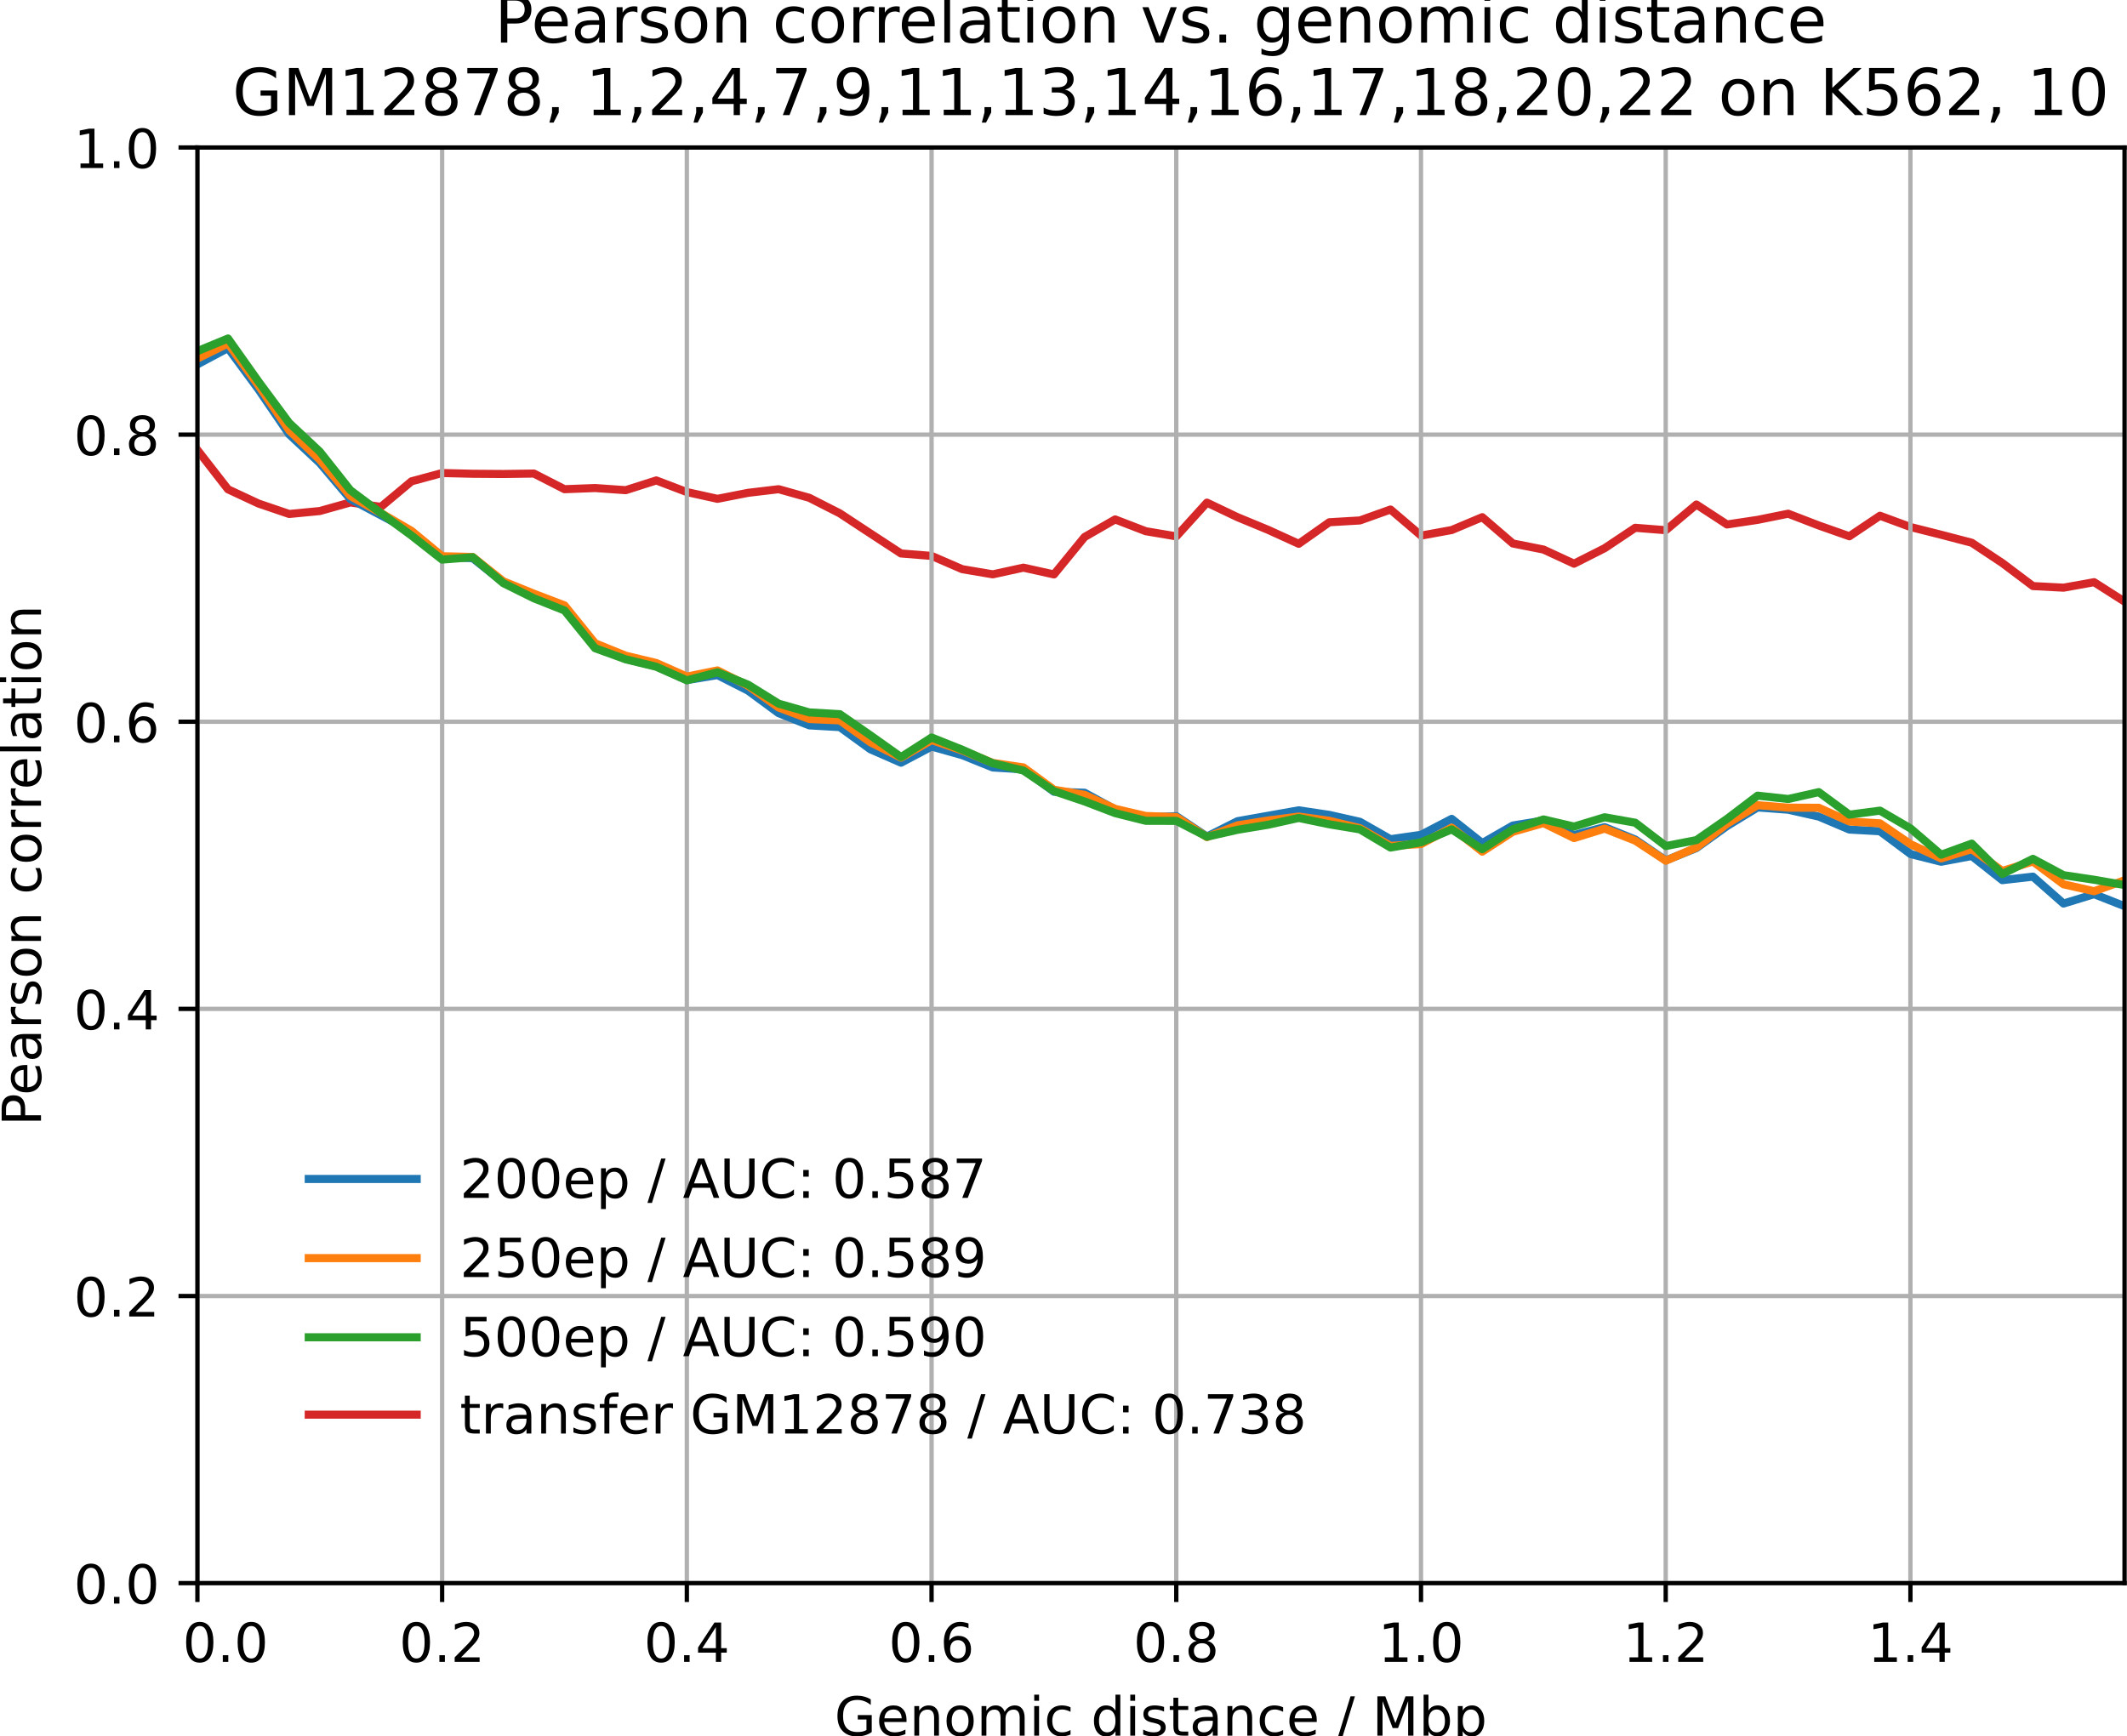
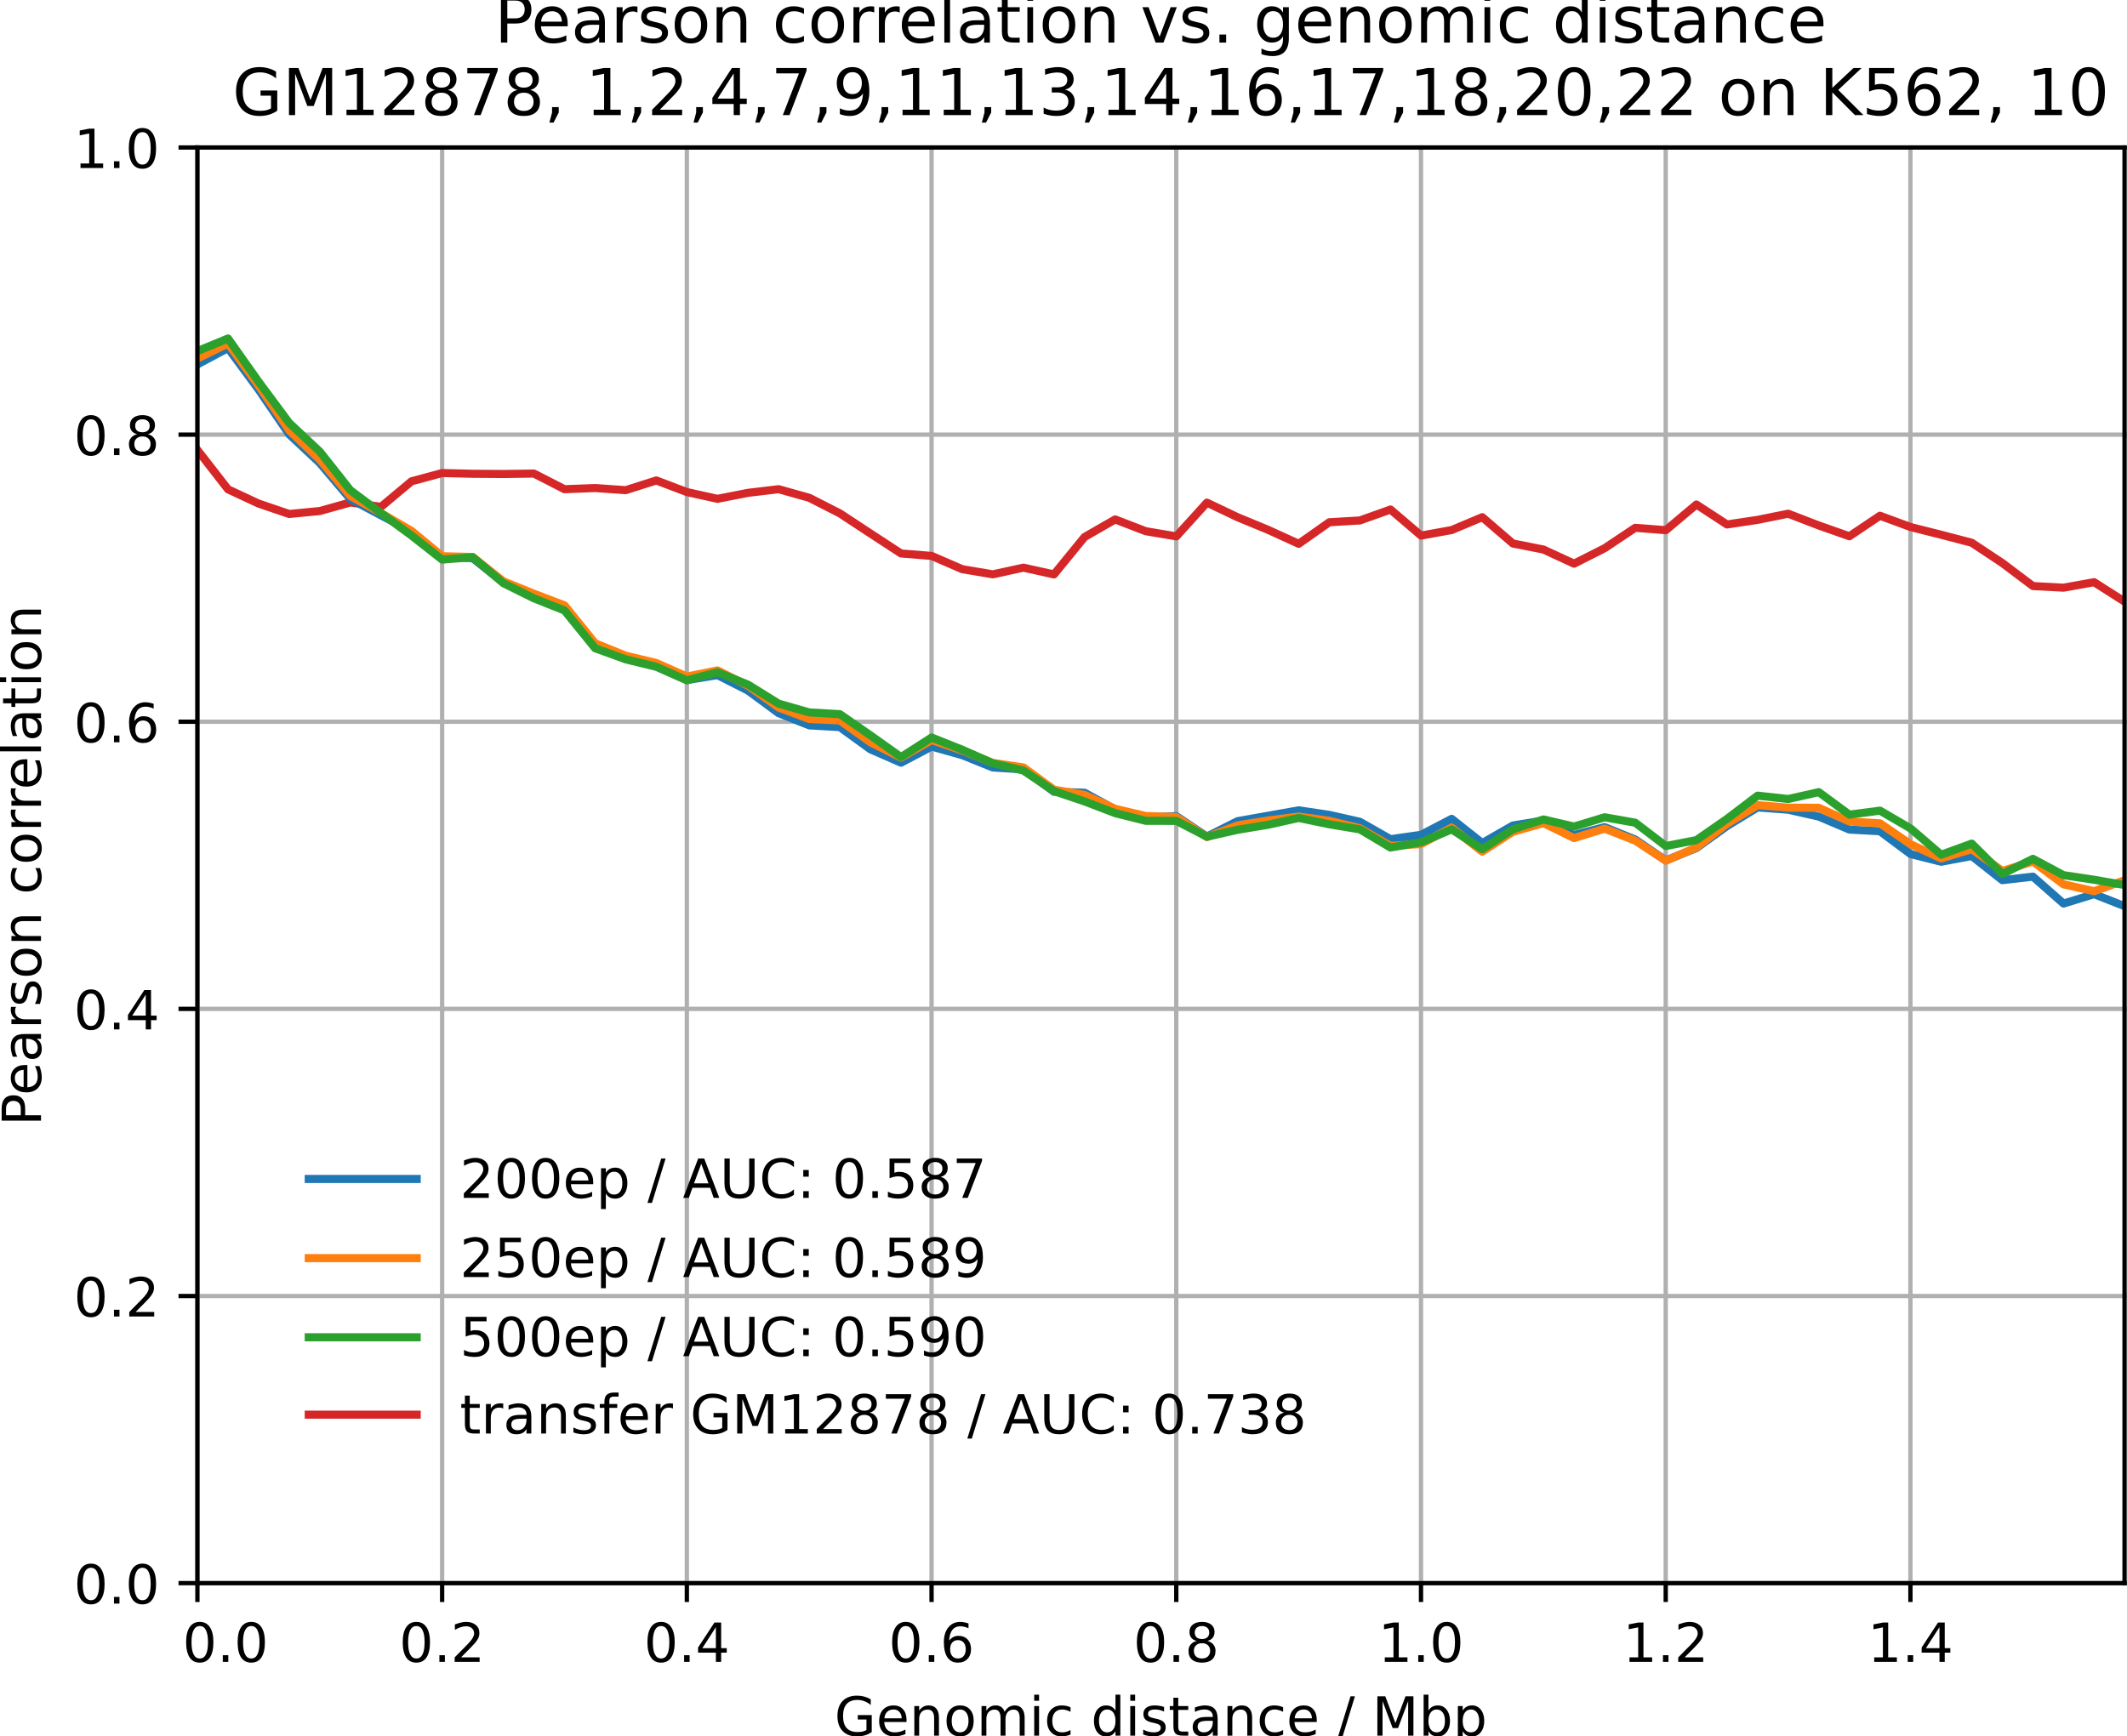
<svg xmlns="http://www.w3.org/2000/svg" version="1.1" id="svg2" xml:space="preserve" width="80mm" height="65.3mm" viewBox="0 0 302.362 246.803">
  <defs id="defs6">
    <clipPath clipPathUnits="userSpaceOnUse" id="clipPath22">
      <path d="M 57.6,38.016 H 414.72 V 304.128 H 57.6 Z" id="path20" />
    </clipPath>
    <clipPath clipPathUnits="userSpaceOnUse" id="clipPath40">
      <path d="M 57.6,38.016 H 414.72 V 304.128 H 57.6 Z" id="path38" />
    </clipPath>
    <clipPath clipPathUnits="userSpaceOnUse" id="clipPath58">
      <path d="M 57.6,38.016 H 414.72 V 304.128 H 57.6 Z" id="path56" />
    </clipPath>
    <clipPath clipPathUnits="userSpaceOnUse" id="clipPath76">
      <path d="M 57.6,38.016 H 414.72 V 304.128 H 57.6 Z" id="path74" />
    </clipPath>
    <clipPath clipPathUnits="userSpaceOnUse" id="clipPath94">
      <path d="M 57.6,38.016 H 414.72 V 304.128 H 57.6 Z" id="path92" />
    </clipPath>
    <clipPath clipPathUnits="userSpaceOnUse" id="clipPath112">
      <path d="M 57.6,38.016 H 414.72 V 304.128 H 57.6 Z" id="path110" />
    </clipPath>
    <clipPath clipPathUnits="userSpaceOnUse" id="clipPath130">
      <path d="M 57.6,38.016 H 414.72 V 304.128 H 57.6 Z" id="path128" />
    </clipPath>
    <clipPath clipPathUnits="userSpaceOnUse" id="clipPath148">
      <path d="M 57.6,38.016 H 414.72 V 304.128 H 57.6 Z" id="path146" />
    </clipPath>
    <clipPath clipPathUnits="userSpaceOnUse" id="clipPath170">
      <path d="M 57.6,38.016 H 414.72 V 304.128 H 57.6 Z" id="path168" />
    </clipPath>
    <clipPath clipPathUnits="userSpaceOnUse" id="clipPath188">
      <path d="M 57.6,38.016 H 414.72 V 304.128 H 57.6 Z" id="path186" />
    </clipPath>
    <clipPath clipPathUnits="userSpaceOnUse" id="clipPath206">
      <path d="M 57.6,38.016 H 414.72 V 304.128 H 57.6 Z" id="path204" />
    </clipPath>
    <clipPath clipPathUnits="userSpaceOnUse" id="clipPath224">
      <path d="M 57.6,38.016 H 414.72 V 304.128 H 57.6 Z" id="path222" />
    </clipPath>
    <clipPath clipPathUnits="userSpaceOnUse" id="clipPath242">
      <path d="M 57.6,38.016 H 414.72 V 304.128 H 57.6 Z" id="path240" />
    </clipPath>
    <clipPath clipPathUnits="userSpaceOnUse" id="clipPath260">
      <path d="M 57.6,38.016 H 414.72 V 304.128 H 57.6 Z" id="path258" />
    </clipPath>
    <clipPath clipPathUnits="userSpaceOnUse" id="clipPath282">
      <path d="M 57.6,38.016 H 414.72 V 304.128 H 57.6 Z" id="path280" />
    </clipPath>
    <clipPath clipPathUnits="userSpaceOnUse" id="clipPath292">
      <path d="M 57.6,38.016 H 414.72 V 304.128 H 57.6 Z" id="path290" />
    </clipPath>
    <clipPath clipPathUnits="userSpaceOnUse" id="clipPath302">
      <path d="M 57.6,38.016 H 414.72 V 304.128 H 57.6 Z" id="path300" />
    </clipPath>
    <clipPath clipPathUnits="userSpaceOnUse" id="clipPath312">
      <path d="M 57.6,38.016 H 414.72 V 304.128 H 57.6 Z" id="path310" />
    </clipPath>
    <clipPath clipPathUnits="userSpaceOnUse" id="clipPath322">
      <path d="M 57.6,38.016 H 414.72 V 304.128 H 57.6 Z" id="path320" />
    </clipPath>
  </defs>
  <g id="g10" transform="matrix(1.333333,0,0,-1.333333,-28.02396,443.5936)">
+     <path d="M 57.6,38.016 V 304.128" style="fill:none;stroke:#b0b0b0;stroke-width:0.8;stroke-linecap:square;stroke-linejoin:round;stroke-miterlimit:10;stroke-dasharray:none;stroke-opacity:1" id="path24" transform="matrix(0.575337,0,0,0.575337,8.925555,141.9891)" />
+     <path d="M 102.949,38.016 V 304.128" style="fill:none;stroke:#b0b0b0;stroke-width:0.8;stroke-linecap:square;stroke-linejoin:round;stroke-miterlimit:10;stroke-dasharray:none;stroke-opacity:1" id="path42" transform="matrix(0.575337,0,0,0.575337,8.925555,141.9891)" />
+     <path d="M 148.297,38.016 V 304.128" style="fill:none;stroke:#b0b0b0;stroke-width:0.8;stroke-linecap:square;stroke-linejoin:round;stroke-miterlimit:10;stroke-dasharray:none;stroke-opacity:1" id="path60" transform="matrix(0.575337,0,0,0.575337,8.925555,141.9891)" />
+     <path d="M 193.646,38.016 V 304.128" style="fill:none;stroke:#b0b0b0;stroke-width:0.8;stroke-linecap:square;stroke-linejoin:round;stroke-miterlimit:10;stroke-dasharray:none;stroke-opacity:1" id="path78" transform="matrix(0.575337,0,0,0.575337,8.925555,141.9891)" />
+     <path d="M 146.428,163.861 V 316.965" style="fill:none;stroke:#b0b0b0;stroke-width:0.46;stroke-linecap:square;stroke-linejoin:round;stroke-miterlimit:10;stroke-dasharray:none;stroke-opacity:1" id="path96" />
+     <path d="M 284.343,38.016 V 304.128" style="fill:none;stroke:#b0b0b0;stroke-width:0.8;stroke-linecap:square;stroke-linejoin:round;stroke-miterlimit:10;stroke-dasharray:none;stroke-opacity:1" id="path114" transform="matrix(0.575337,0,0,0.575337,8.925555,141.9891)" />
+     <path d="M 329.691,38.016 V 304.128" style="fill:none;stroke:#b0b0b0;stroke-width:0.8;stroke-linecap:square;stroke-linejoin:round;stroke-miterlimit:10;stroke-dasharray:none;stroke-opacity:1" id="path132" transform="matrix(0.575337,0,0,0.575337,8.925555,141.9891)" />
+     <path d="M 375.04,38.016 V 304.128" style="fill:none;stroke:#b0b0b0;stroke-width:0.8;stroke-linecap:square;stroke-linejoin:round;stroke-miterlimit:10;stroke-dasharray:none;stroke-opacity:1" id="path150" transform="matrix(0.575337,0,0,0.575337,8.925555,141.9891)" />
+     <path d="M 57.6,38.016 H 414.72" style="fill:none;stroke:#b0b0b0;stroke-width:0.8;stroke-linecap:square;stroke-linejoin:round;stroke-miterlimit:10;stroke-dasharray:none;stroke-opacity:1" id="path172" transform="matrix(0.575337,0,0,0.575337,8.925555,141.9891)" />
+     <path d="M 57.6,91.238 H 414.72" style="fill:none;stroke:#b0b0b0;stroke-width:0.8;stroke-linecap:square;stroke-linejoin:round;stroke-miterlimit:10;stroke-dasharray:none;stroke-opacity:1" id="path190" transform="matrix(0.575337,0,0,0.575337,8.925555,141.9891)" />
+     <path d="M 57.6,144.461 H 414.72" style="fill:none;stroke:#b0b0b0;stroke-width:0.8;stroke-linecap:square;stroke-linejoin:round;stroke-miterlimit:10;stroke-dasharray:none;stroke-opacity:1" id="path208" transform="matrix(0.575337,0,0,0.575337,8.925555,141.9891)" />
+     <path d="M 57.6,197.683 H 414.72" style="fill:none;stroke:#b0b0b0;stroke-width:0.8;stroke-linecap:square;stroke-linejoin:round;stroke-miterlimit:10;stroke-dasharray:none;stroke-opacity:1" id="path226" transform="matrix(0.575337,0,0,0.575337,8.925555,141.9891)" />
+     <path d="M 57.6,250.906 H 414.72" style="fill:none;stroke:#b0b0b0;stroke-width:0.8;stroke-linecap:square;stroke-linejoin:round;stroke-miterlimit:10;stroke-dasharray:none;stroke-opacity:1" id="path244" transform="matrix(0.575337,0,0,0.575337,8.925555,141.9891)" />
+     <path d="M 57.6,304.128 H 414.72" style="fill:none;stroke:#b0b0b0;stroke-width:0.8;stroke-linecap:square;stroke-linejoin:round;stroke-miterlimit:10;stroke-dasharray:none;stroke-opacity:1" id="path262" transform="matrix(0.575337,0,0,0.575337,8.925555,141.9891)" />
    <g id="g318" clip-path="url(#clipPath322)" style="stroke:#d62728;stroke-opacity:1" transform="matrix(0.575337,0,0,0.575337,8.925555,141.9891)">
      <path d="m 57.6,248.061 5.669,-7.292 5.669,-2.643 5.669,-1.93 5.669,0.546 5.669,1.593 5.669,-0.82 5.669,4.739 5.669,1.533 5.669,-0.137 5.669,-0.042 5.669,0.081 5.669,-2.9 5.669,0.217 5.669,-0.396 5.669,1.805 5.669,-2.156 5.669,-1.254 5.669,1.112 5.669,0.675 5.669,-1.594 5.669,-2.887 5.669,-3.729 5.669,-3.706 5.669,-0.453 5.669,-2.457 5.669,-0.958 5.669,1.239 5.669,-1.256 5.669,6.939 5.669,3.257 5.669,-2.185 5.669,-0.953 5.669,6.25 5.669,-2.7 5.669,-2.345 5.669,-2.585 5.669,3.994 5.669,0.334 5.669,2.024 5.669,-4.832 5.669,1.029 5.669,2.386 5.669,-4.877 5.669,-1.122 5.669,-2.622 5.669,2.868 5.669,3.784 5.669,-0.444 5.669,4.76 5.669,-3.699 5.669,0.852 5.669,1.144 5.669,-2.185 5.669,-1.997 5.669,3.803 5.669,-2.093 5.669,-1.429 5.669,-1.481 5.669,-3.761 5.669,-4.271 5.669,-0.297 5.669,1.016 5.669,-3.616" style="fill:none;stroke:#d62728;stroke-width:1.5;stroke-linecap:square;stroke-linejoin:round;stroke-miterlimit:10;stroke-dasharray:none;stroke-opacity:1" id="path324" />
    </g>
    <g id="g16" transform="matrix(0.575337,0,0,0.575337,8.925555,141.9891)">
-       <g id="g18" clip-path="url(#clipPath22)">
-         <path d="M 57.6,38.016 V 304.128" style="fill:none;stroke:#b0b0b0;stroke-width:0.8;stroke-linecap:square;stroke-linejoin:round;stroke-miterlimit:10;stroke-dasharray:none;stroke-opacity:1" id="path24" />
-       </g>
+       <g id="g18" clip-path="url(#clipPath22)" />
    </g>
    <path d="m 42.065,163.861 v -2.014" style="fill:#000000;fill-opacity:1;fill-rule:nonzero;stroke:#000000;stroke-width:0.46;stroke-linecap:butt;stroke-linejoin:round;stroke-miterlimit:10;stroke-dasharray:none;stroke-opacity:1" id="path28" />
    <g id="g34" transform="matrix(0.575337,0,0,0.575337,8.925555,141.9891)">
-       <g id="g36" clip-path="url(#clipPath40)">
-         <path d="M 102.949,38.016 V 304.128" style="fill:none;stroke:#b0b0b0;stroke-width:0.8;stroke-linecap:square;stroke-linejoin:round;stroke-miterlimit:10;stroke-dasharray:none;stroke-opacity:1" id="path42" />
-       </g>
+       <g id="g36" clip-path="url(#clipPath40)" />
    </g>
    <path d="m 68.156,163.861 v -2.014" style="fill:#000000;fill-opacity:1;fill-rule:nonzero;stroke:#000000;stroke-width:0.46;stroke-linecap:butt;stroke-linejoin:round;stroke-miterlimit:10;stroke-dasharray:none;stroke-opacity:1" id="path46" />
    <g id="g52" transform="matrix(0.575337,0,0,0.575337,8.925555,141.9891)">
-       <g id="g54" clip-path="url(#clipPath58)">
-         <path d="M 148.297,38.016 V 304.128" style="fill:none;stroke:#b0b0b0;stroke-width:0.8;stroke-linecap:square;stroke-linejoin:round;stroke-miterlimit:10;stroke-dasharray:none;stroke-opacity:1" id="path60" />
-       </g>
+       <g id="g54" clip-path="url(#clipPath58)" />
    </g>
    <path d="m 94.246,163.861 v -2.014" style="fill:#000000;fill-opacity:1;fill-rule:nonzero;stroke:#000000;stroke-width:0.46;stroke-linecap:butt;stroke-linejoin:round;stroke-miterlimit:10;stroke-dasharray:none;stroke-opacity:1" id="path64" />
    <g id="g70" transform="matrix(0.575337,0,0,0.575337,8.925555,141.9891)">
-       <g id="g72" clip-path="url(#clipPath76)">
-         <path d="M 193.646,38.016 V 304.128" style="fill:none;stroke:#b0b0b0;stroke-width:0.8;stroke-linecap:square;stroke-linejoin:round;stroke-miterlimit:10;stroke-dasharray:none;stroke-opacity:1" id="path78" />
-       </g>
+       <g id="g72" clip-path="url(#clipPath76)" />
    </g>
    <path d="m 120.337,163.861 v -2.014" style="fill:#000000;fill-opacity:1;fill-rule:nonzero;stroke:#000000;stroke-width:0.46;stroke-linecap:butt;stroke-linejoin:round;stroke-miterlimit:10;stroke-dasharray:none;stroke-opacity:1" id="path82" />
-     <g id="g88" transform="matrix(0.575337,0,0,0.575337,8.925555,141.9891)">
-       <g id="g90" clip-path="url(#clipPath94)">
-         <path d="M 238.994,38.016 V 304.128" style="fill:none;stroke:#b0b0b0;stroke-width:0.8;stroke-linecap:square;stroke-linejoin:round;stroke-miterlimit:10;stroke-dasharray:none;stroke-opacity:1" id="path96" />
-       </g>
-     </g>
    <path d="m 146.428,163.861 v -2.014" style="fill:#000000;fill-opacity:1;fill-rule:nonzero;stroke:#000000;stroke-width:0.46;stroke-linecap:butt;stroke-linejoin:round;stroke-miterlimit:10;stroke-dasharray:none;stroke-opacity:1" id="path100" />
    <g id="g106" transform="matrix(0.575337,0,0,0.575337,8.925555,141.9891)">
-       <g id="g108" clip-path="url(#clipPath112)">
-         <path d="M 284.343,38.016 V 304.128" style="fill:none;stroke:#b0b0b0;stroke-width:0.8;stroke-linecap:square;stroke-linejoin:round;stroke-miterlimit:10;stroke-dasharray:none;stroke-opacity:1" id="path114" />
-       </g>
+       <g id="g108" clip-path="url(#clipPath112)" />
    </g>
    <path d="m 172.519,163.861 v -2.014" style="fill:#000000;fill-opacity:1;fill-rule:nonzero;stroke:#000000;stroke-width:0.46;stroke-linecap:butt;stroke-linejoin:round;stroke-miterlimit:10;stroke-dasharray:none;stroke-opacity:1" id="path118" />
    <g id="g124" transform="matrix(0.575337,0,0,0.575337,8.925555,141.9891)">
-       <g id="g126" clip-path="url(#clipPath130)">
-         <path d="M 329.691,38.016 V 304.128" style="fill:none;stroke:#b0b0b0;stroke-width:0.8;stroke-linecap:square;stroke-linejoin:round;stroke-miterlimit:10;stroke-dasharray:none;stroke-opacity:1" id="path132" />
-       </g>
+       <g id="g126" clip-path="url(#clipPath130)" />
    </g>
    <path d="m 198.609,163.861 v -2.014" style="fill:#000000;fill-opacity:1;fill-rule:nonzero;stroke:#000000;stroke-width:0.46;stroke-linecap:butt;stroke-linejoin:round;stroke-miterlimit:10;stroke-dasharray:none;stroke-opacity:1" id="path136" />
    <g id="g142" transform="matrix(0.575337,0,0,0.575337,8.925555,141.9891)">
-       <g id="g144" clip-path="url(#clipPath148)">
-         <path d="M 375.04,38.016 V 304.128" style="fill:none;stroke:#b0b0b0;stroke-width:0.8;stroke-linecap:square;stroke-linejoin:round;stroke-miterlimit:10;stroke-dasharray:none;stroke-opacity:1" id="path150" />
-       </g>
+       <g id="g144" clip-path="url(#clipPath148)" />
    </g>
    <path d="m 224.7,163.861 v -2.014" style="fill:#000000;fill-opacity:1;fill-rule:nonzero;stroke:#000000;stroke-width:0.46;stroke-linecap:butt;stroke-linejoin:round;stroke-miterlimit:10;stroke-dasharray:none;stroke-opacity:1" id="path154" />
    <g id="g164" transform="matrix(0.575337,0,0,0.575337,8.925555,141.9891)">
-       <g id="g166" clip-path="url(#clipPath170)">
-         <path d="M 57.6,38.016 H 414.72" style="fill:none;stroke:#b0b0b0;stroke-width:0.8;stroke-linecap:square;stroke-linejoin:round;stroke-miterlimit:10;stroke-dasharray:none;stroke-opacity:1" id="path172" />
-       </g>
+       <g id="g166" clip-path="url(#clipPath170)" />
    </g>
    <path d="M 42.065,163.861 H 40.051" style="fill:#000000;fill-opacity:1;fill-rule:nonzero;stroke:#000000;stroke-width:0.46;stroke-linecap:butt;stroke-linejoin:round;stroke-miterlimit:10;stroke-dasharray:none;stroke-opacity:1" id="path176" />
    <g id="g182" transform="matrix(0.575337,0,0,0.575337,8.925555,141.9891)">
-       <g id="g184" clip-path="url(#clipPath188)">
-         <path d="M 57.6,91.238 H 414.72" style="fill:none;stroke:#b0b0b0;stroke-width:0.8;stroke-linecap:square;stroke-linejoin:round;stroke-miterlimit:10;stroke-dasharray:none;stroke-opacity:1" id="path190" />
-       </g>
+       <g id="g184" clip-path="url(#clipPath188)" />
    </g>
    <path d="M 42.065,194.482 H 40.051" style="fill:#000000;fill-opacity:1;fill-rule:nonzero;stroke:#000000;stroke-width:0.46;stroke-linecap:butt;stroke-linejoin:round;stroke-miterlimit:10;stroke-dasharray:none;stroke-opacity:1" id="path194" />
    <g id="g200" transform="matrix(0.575337,0,0,0.575337,8.925555,141.9891)">
-       <g id="g202" clip-path="url(#clipPath206)">
-         <path d="M 57.6,144.461 H 414.72" style="fill:none;stroke:#b0b0b0;stroke-width:0.8;stroke-linecap:square;stroke-linejoin:round;stroke-miterlimit:10;stroke-dasharray:none;stroke-opacity:1" id="path208" />
-       </g>
+       <g id="g202" clip-path="url(#clipPath206)" />
    </g>
    <path d="M 42.065,225.103 H 40.051" style="fill:#000000;fill-opacity:1;fill-rule:nonzero;stroke:#000000;stroke-width:0.46;stroke-linecap:butt;stroke-linejoin:round;stroke-miterlimit:10;stroke-dasharray:none;stroke-opacity:1" id="path212" />
    <g id="g218" transform="matrix(0.575337,0,0,0.575337,8.925555,141.9891)">
-       <g id="g220" clip-path="url(#clipPath224)">
-         <path d="M 57.6,197.683 H 414.72" style="fill:none;stroke:#b0b0b0;stroke-width:0.8;stroke-linecap:square;stroke-linejoin:round;stroke-miterlimit:10;stroke-dasharray:none;stroke-opacity:1" id="path226" />
-       </g>
+       <g id="g220" clip-path="url(#clipPath224)" />
    </g>
    <path d="M 42.065,255.724 H 40.051" style="fill:#000000;fill-opacity:1;fill-rule:nonzero;stroke:#000000;stroke-width:0.46;stroke-linecap:butt;stroke-linejoin:round;stroke-miterlimit:10;stroke-dasharray:none;stroke-opacity:1" id="path230" />
    <g id="g236" transform="matrix(0.575337,0,0,0.575337,8.925555,141.9891)">
-       <g id="g238" clip-path="url(#clipPath242)">
-         <path d="M 57.6,250.906 H 414.72" style="fill:none;stroke:#b0b0b0;stroke-width:0.8;stroke-linecap:square;stroke-linejoin:round;stroke-miterlimit:10;stroke-dasharray:none;stroke-opacity:1" id="path244" />
-       </g>
+       <g id="g238" clip-path="url(#clipPath242)" />
    </g>
    <path d="M 42.065,286.344 H 40.051" style="fill:#000000;fill-opacity:1;fill-rule:nonzero;stroke:#000000;stroke-width:0.46;stroke-linecap:butt;stroke-linejoin:round;stroke-miterlimit:10;stroke-dasharray:none;stroke-opacity:1" id="path248" />
    <g id="g254" transform="matrix(0.575337,0,0,0.575337,8.925555,141.9891)">
-       <g id="g256" clip-path="url(#clipPath260)">
-         <path d="M 57.6,304.128 H 414.72" style="fill:none;stroke:#b0b0b0;stroke-width:0.8;stroke-linecap:square;stroke-linejoin:round;stroke-miterlimit:10;stroke-dasharray:none;stroke-opacity:1" id="path262" />
-       </g>
+       <g id="g256" clip-path="url(#clipPath260)" />
    </g>
    <path d="M 42.065,316.965 H 40.051" style="fill:#000000;fill-opacity:1;fill-rule:nonzero;stroke:#000000;stroke-width:0.46;stroke-linecap:butt;stroke-linejoin:round;stroke-miterlimit:10;stroke-dasharray:none;stroke-opacity:1" id="path266" />
    <g id="g278" clip-path="url(#clipPath282)" transform="matrix(0.575337,0,0,0.575337,8.925555,141.9891)">
      <path d="m 57.6,263.933 5.669,3.017 5.669,-7.684 5.669,-8.307 5.669,-5.308 5.669,-6.694 5.669,-3.011 5.669,-3.011 5.669,-4.674 5.669,-0.262 5.669,-4.502 5.669,-2.429 5.669,-2.233 5.669,-7.11 5.669,-2.398 5.669,-1.378 5.669,-2.543 5.669,0.926 5.669,-2.882 5.669,-4.18 5.669,-2.256 5.669,-0.326 5.669,-4.111 5.669,-2.482 5.669,2.994 5.669,-1.596 5.669,-2.285 5.669,-0.348 5.669,-4.149 5.669,-0.185 5.669,-3.091 5.669,-1.467 5.669,0.217 5.669,-3.781 5.669,2.85 5.669,1.007 5.669,1.006 5.669,-0.847 5.669,-1.279 5.669,-3.227 5.669,0.813 5.669,2.957 5.669,-4.488 5.669,3.254 5.669,0.925 5.669,-2.696 5.669,1.469 5.669,-2.297 5.669,-3.868 5.669,2.287 5.669,4.079 5.669,3.452 5.669,-0.421 5.669,-1.273 5.669,-2.405 5.669,-0.313 5.669,-4.23 5.669,-1.424 5.669,1.061 5.669,-4.472 5.669,0.647 5.669,-4.985 5.669,1.737 5.669,-2.233" style="fill:none;stroke:#1f77b4;stroke-width:1.5;stroke-linecap:square;stroke-linejoin:round;stroke-miterlimit:10;stroke-dasharray:none;stroke-opacity:1" id="path284" />
    </g>
    <g id="g288" clip-path="url(#clipPath292)" transform="matrix(0.575337,0,0,0.575337,8.925555,141.9891)">
      <path d="m 57.6,265.013 5.669,2.794 5.669,-7.813 5.669,-8.281 5.669,-5.445 5.669,-6.739 5.669,-3.159 5.669,-3.315 5.669,-4.692 5.669,-0.129 5.669,-4.524 5.669,-2.295 5.669,-2.165 5.669,-7.02 5.669,-2.303 5.669,-1.354 5.669,-2.516 5.669,1.142 5.669,-2.844 5.669,-4.035 5.669,-2.129 5.669,-0.259 5.669,-4.053 5.669,-2.85 5.669,3.258 5.669,-1.923 5.669,-2.314 5.669,-0.826 5.669,-4.14 5.669,-0.945 5.669,-2.602 5.669,-1.322 5.669,-0.194 5.669,-3.719 5.669,2.175 5.669,0.908 5.669,0.725 5.669,-0.783 5.669,-1.376 5.669,-3.274 5.669,0.338 5.669,3.041 5.669,-4.445 5.669,3.68 5.669,1.607 5.669,-2.778 5.669,1.756 5.669,-2.229 5.669,-3.72 5.669,2.449 5.669,4.386 5.669,3.458 5.669,-0.459 5.669,-0.023 5.669,-2.544 5.669,-0.342 5.669,-3.866 5.669,-2.636 5.669,1.725 5.669,-4.047 5.669,1.753 5.669,-4.232 5.669,-1.276 5.669,2.035" style="fill:none;stroke:#ff7f0e;stroke-width:1.5;stroke-linecap:square;stroke-linejoin:round;stroke-miterlimit:10;stroke-dasharray:none;stroke-opacity:1" id="path294" />
    </g>
    <g id="g298" clip-path="url(#clipPath302)" transform="matrix(0.575337,0,0,0.575337,8.925555,141.9891)">
      <path d="m 57.6,266.384 5.669,2.34 5.669,-8.006 5.669,-7.647 5.669,-5.311 5.669,-7.166 5.669,-4.235 5.669,-4.169 5.669,-4.447 5.669,0.442 5.669,-4.812 5.669,-2.811 5.669,-2.25 5.669,-6.999 5.669,-2.056 5.669,-1.377 5.669,-2.514 5.669,1.483 5.669,-2.293 5.669,-3.521 5.669,-1.62 5.669,-0.326 5.669,-3.923 5.669,-4.03 5.669,3.627 5.669,-2.262 5.669,-2.512 5.669,-1.349 5.669,-3.815 5.669,-1.913 5.669,-2.168 5.669,-1.421 5.669,-0.015 5.669,-2.936 5.669,1.284 5.669,0.936 5.669,1.259 5.669,-1.177 5.669,-0.94 5.669,-3.369 5.669,0.971 5.669,2.401 5.669,-3.674 5.669,3.689 5.669,1.823 5.669,-1.318 5.669,1.721 5.669,-1.005 5.669,-4.327 5.669,1.101 5.669,3.93 5.669,4.308 5.669,-0.622 5.669,1.275 5.669,-4.178 5.669,0.748 5.669,-3.303 5.669,-4.869 5.669,2.059 5.669,-5.635 5.669,2.812 5.669,-3.028 5.669,-0.846 5.669,-0.986" style="fill:none;stroke:#2ca02c;stroke-width:1.5;stroke-linecap:square;stroke-linejoin:round;stroke-miterlimit:10;stroke-dasharray:none;stroke-opacity:1" id="path304" />
    </g>
    <path d="M 42.065,163.861 V 316.965" style="fill:none;stroke:#000000;stroke-width:0.46;stroke-linecap:square;stroke-linejoin:miter;stroke-miterlimit:10;stroke-dasharray:none;stroke-opacity:1" id="path328" />
    <path d="M 247.529,163.861 V 316.965" style="fill:none;stroke:#000000;stroke-width:0.46;stroke-linecap:square;stroke-linejoin:miter;stroke-miterlimit:10;stroke-dasharray:none;stroke-opacity:1" id="path330" />
    <path d="M 42.065,163.861 H 247.529" style="fill:none;stroke:#000000;stroke-width:0.46;stroke-linecap:square;stroke-linejoin:miter;stroke-miterlimit:10;stroke-dasharray:none;stroke-opacity:1" id="path332" />
    <path d="M 42.065,316.965 H 247.529" style="fill:none;stroke:#000000;stroke-width:0.46;stroke-linecap:square;stroke-linejoin:miter;stroke-miterlimit:10;stroke-dasharray:none;stroke-opacity:1" id="path334" />
    <path d="m 53.936,206.963 h 11.507" style="fill:none;stroke:#1f77b4;stroke-width:0.863;stroke-linecap:square;stroke-linejoin:round;stroke-miterlimit:10;stroke-dasharray:none;stroke-opacity:1" id="path344" />
    <path d="m 53.936,198.522 h 11.507" style="fill:none;stroke:#ff7f0e;stroke-width:0.863;stroke-linecap:square;stroke-linejoin:round;stroke-miterlimit:10;stroke-dasharray:none;stroke-opacity:1" id="path350" />
    <path d="m 53.936,190.081 h 11.507" style="fill:none;stroke:#2ca02c;stroke-width:0.863;stroke-linecap:square;stroke-linejoin:round;stroke-miterlimit:10;stroke-dasharray:none;stroke-opacity:1" id="path356" />
    <path d="m 53.936,181.828 h 11.507" style="fill:none;stroke:#d62728;stroke-width:0.863;stroke-linecap:square;stroke-linejoin:round;stroke-miterlimit:10;stroke-dasharray:none;stroke-opacity:1" id="path368" />
  </g>
  <g id="layer1" style="display:inline" transform="translate(-28.02396,-17.20642)">
    <text style="font-variant:normal;font-weight:normal;font-size:7.671px;font-family:'DejaVu Sans';-inkscape-font-specification:DejaVuSans;writing-mode:lr-tb;fill:#000000;fill-opacity:1;fill-rule:nonzero;stroke:none;stroke-width:0.767" id="text32" x="53.986" y="253.514">
      <tspan x="53.986 58.865 61.304" y="253.514" id="tspan30" style="stroke-width:0.767">0.0</tspan>
    </text>
    <text style="font-variant:normal;font-weight:normal;font-size:7.671px;font-family:'DejaVu Sans';-inkscape-font-specification:DejaVuSans;writing-mode:lr-tb;fill:#000000;fill-opacity:1;fill-rule:nonzero;stroke:none;stroke-width:0.767" id="text50" x="84.773" y="253.514">
      <tspan x="84.773 89.652 92.092" y="253.514" id="tspan48" style="stroke-width:0.767">0.2</tspan>
    </text>
    <text style="font-variant:normal;font-weight:normal;font-size:7.671px;font-family:'DejaVu Sans';-inkscape-font-specification:DejaVuSans;writing-mode:lr-tb;fill:#000000;fill-opacity:1;fill-rule:nonzero;stroke:none;stroke-width:0.767" id="text68" x="119.561" y="253.514">
      <tspan x="119.561 124.44 126.879" y="253.514" id="tspan66" style="stroke-width:0.767">0.4</tspan>
    </text>
    <text style="font-variant:normal;font-weight:normal;font-size:7.671px;font-family:'DejaVu Sans';-inkscape-font-specification:DejaVuSans;writing-mode:lr-tb;fill:#000000;fill-opacity:1;fill-rule:nonzero;stroke:none;stroke-width:0.767" id="text86" x="154.348" y="253.514">
      <tspan x="154.348 159.227 161.667" y="253.514" id="tspan84" style="stroke-width:0.767">0.6</tspan>
    </text>
    <text style="font-variant:normal;font-weight:normal;font-size:7.671px;font-family:'DejaVu Sans';-inkscape-font-specification:DejaVuSans;writing-mode:lr-tb;fill:#000000;fill-opacity:1;fill-rule:nonzero;stroke:none;stroke-width:0.767" id="text104" x="189.136" y="253.514">
      <tspan x="189.136 194.015 196.454" y="253.514" id="tspan102" style="stroke-width:0.767">0.8</tspan>
    </text>
    <text style="font-variant:normal;font-weight:normal;font-size:7.671px;font-family:'DejaVu Sans';-inkscape-font-specification:DejaVuSans;writing-mode:lr-tb;fill:#000000;fill-opacity:1;fill-rule:nonzero;stroke:none;stroke-width:0.767" id="text122" x="223.924" y="253.514">
      <tspan x="223.924 228.803 231.242" y="253.514" id="tspan120" style="stroke-width:0.767">1.0</tspan>
    </text>
    <text style="font-variant:normal;font-weight:normal;font-size:7.671px;font-family:'DejaVu Sans';-inkscape-font-specification:DejaVuSans;writing-mode:lr-tb;fill:#000000;fill-opacity:1;fill-rule:nonzero;stroke:none;stroke-width:0.767" id="text140" x="258.711" y="253.514">
      <tspan x="258.711 263.59 266.03" y="253.514" id="tspan138" style="stroke-width:0.767">1.2</tspan>
    </text>
    <text style="font-variant:normal;font-weight:normal;font-size:7.671px;font-family:'DejaVu Sans';-inkscape-font-specification:DejaVuSans;writing-mode:lr-tb;fill:#000000;fill-opacity:1;fill-rule:nonzero;stroke:none;stroke-width:0.767" id="text158" x="293.499" y="253.514">
      <tspan x="293.499 298.378 300.817" y="253.514" id="tspan156" style="stroke-width:0.767">1.4</tspan>
    </text>
    <text style="font-variant:normal;font-weight:normal;font-size:7.671px;font-family:'DejaVu Sans';-inkscape-font-specification:DejaVuSans;writing-mode:lr-tb;fill:#000000;fill-opacity:1;fill-rule:nonzero;stroke:none;stroke-width:0.767" id="text162" x="146.634" y="264.002">
      <tspan x="146.634 152.579 157.297 162.161 166.856 174.327 176.46 180.679 183.118 187.99 190.122 194.119 197.126 201.828 206.692 210.911 215.629 218.068 220.653 223.093 229.713 234.584" y="264.002" id="tspan160" style="stroke-width:0.767">Genomic distance / Mbp</tspan>
    </text>
    <text style="font-variant:normal;font-weight:normal;font-size:7.671px;font-family:'DejaVu Sans';-inkscape-font-specification:DejaVuSans;writing-mode:lr-tb;fill:#000000;fill-opacity:1;fill-rule:nonzero;stroke:none;stroke-width:0.767" id="text180" x="38.515" y="245.231">
      <tspan x="38.515 43.394 45.833" y="245.231" id="tspan178" style="stroke-width:0.767">0.0</tspan>
    </text>
    <text style="font-variant:normal;font-weight:normal;font-size:7.671px;font-family:'DejaVu Sans';-inkscape-font-specification:DejaVuSans;writing-mode:lr-tb;fill:#000000;fill-opacity:1;fill-rule:nonzero;stroke:none;stroke-width:0.767" id="text198" x="38.515" y="204.403">
      <tspan x="38.515 43.394 45.833" y="204.403" id="tspan196" style="stroke-width:0.767">0.2</tspan>
    </text>
    <text style="font-variant:normal;font-weight:normal;font-size:7.671px;font-family:'DejaVu Sans';-inkscape-font-specification:DejaVuSans;writing-mode:lr-tb;fill:#000000;fill-opacity:1;fill-rule:nonzero;stroke:none;stroke-width:0.767" id="text216" x="38.515" y="163.576">
      <tspan x="38.515 43.394 45.833" y="163.576" id="tspan214" style="stroke-width:0.767">0.4</tspan>
    </text>
    <text style="font-variant:normal;font-weight:normal;font-size:7.671px;font-family:'DejaVu Sans';-inkscape-font-specification:DejaVuSans;writing-mode:lr-tb;fill:#000000;fill-opacity:1;fill-rule:nonzero;stroke:none;stroke-width:0.767" id="text234" x="38.515" y="122.748">
      <tspan x="38.515 43.394 45.833" y="122.748" id="tspan232" style="stroke-width:0.767">0.6</tspan>
    </text>
    <text style="font-variant:normal;font-weight:normal;font-size:7.671px;font-family:'DejaVu Sans';-inkscape-font-specification:DejaVuSans;writing-mode:lr-tb;fill:#000000;fill-opacity:1;fill-rule:nonzero;stroke:none;stroke-width:0.767" id="text252" x="38.515" y="81.92">
      <tspan x="38.515 43.394 45.833" y="81.92" id="tspan250" style="stroke-width:0.767">0.8</tspan>
    </text>
    <text style="font-variant:normal;font-weight:normal;font-size:7.671px;font-family:'DejaVu Sans';-inkscape-font-specification:DejaVuSans;writing-mode:lr-tb;fill:#000000;fill-opacity:1;fill-rule:nonzero;stroke:none;stroke-width:0.767" id="text270" x="38.515" y="41.092">
      <tspan x="38.515 43.394 45.833" y="41.092" id="tspan268" style="stroke-width:0.767">1.0</tspan>
    </text>
    <text transform="rotate(-90)" style="font-variant:normal;font-weight:normal;font-size:7.671px;font-family:'DejaVu Sans';-inkscape-font-specification:DejaVuSans;writing-mode:lr-tb;fill:#000000;fill-opacity:1;fill-rule:nonzero;stroke:none;stroke-width:0.767" id="text274" x="-177.31" y="33.852">
      <tspan x="-177.31 -172.685 -167.967 -163.265 -160.112 -156.115 -151.42 -146.557 -144.117 -139.898 -135.203 -132.051 -128.898 -124.18 -122.047 -117.345 -114.338 -112.205 -107.511" y="33.852" id="tspan272" style="stroke-width:0.767">Pearson correlation</tspan>
    </text>
    <text style="font-variant:normal;font-weight:normal;font-size:9.205px;font-family:'DejaVu Sans';-inkscape-font-specification:DejaVuSans;writing-mode:lr-tb;fill:#000000;fill-opacity:1;fill-rule:nonzero;stroke:none;stroke-width:0.767" id="text338" x="98.33" y="23.259">
      <tspan x="98.33 103.881 109.542 115.185 118.969 123.765 129.398 135.234 138.162 143.225 148.858 152.642 156.425 162.087 164.646 170.289 173.897 176.456 182.09 187.926 190.853 196.303 201.099 204.026 206.954 212.799 218.46 224.297 229.93 238.896 241.455 246.518 249.446 255.291 257.85 262.646 266.255 271.898 277.734 282.797" y="23.259" id="tspan336" style="stroke-width:0.767">Pearson correlation vs. genomic distance</tspan>
    </text>
    <text style="font-variant:normal;font-weight:normal;font-size:9.205px;font-family:'DejaVu Sans';-inkscape-font-specification:DejaVuSans;writing-mode:lr-tb;fill:#000000;fill-opacity:1;fill-rule:nonzero;stroke:none;stroke-width:0.767" id="text342" x="61.062" y="33.577">
      <tspan x="61.062 68.196 76.14 81.995 87.849 93.704 99.559 105.413 108.341 111.268 117.122 120.05 125.904 128.832 134.686 137.614 143.468 146.396 152.25 155.178 161.032 166.887 169.814 175.669 181.523 184.451 190.305 196.16 199.087 204.942 210.797 213.724 219.578 225.433 228.36 234.215 240.07 242.997 248.852 254.706 257.634 263.488 269.343 272.27 277.904 283.74 286.667 292.706 298.561 304.415 310.27 313.197 316.125 321.979" y="33.577" id="tspan340" style="stroke-width:0.767">GM12878, 1,2,4,7,9,11,13,14,16,17,18,20,22 on K562, 10</tspan>
    </text>
    <text style="font-variant:normal;font-weight:normal;font-size:7.671px;font-family:'DejaVu Sans';-inkscape-font-specification:DejaVuSans;writing-mode:lr-tb;fill:#000000;fill-opacity:1;fill-rule:nonzero;stroke:none;stroke-width:0.767" id="text348" x="93.394" y="187.534">
      <tspan x="93.394 98.273 103.152 108.031 112.749 117.62 120.059 122.644 125.084 130.331 135.946 141.301 143.886 146.325 151.204 153.644 158.522 163.401" y="187.534" id="tspan346" style="stroke-width:0.767">200ep / AUC: 0.587</tspan>
    </text>
    <text style="font-variant:normal;font-weight:normal;font-size:7.671px;font-family:'DejaVu Sans';-inkscape-font-specification:DejaVuSans;writing-mode:lr-tb;fill:#000000;fill-opacity:1;fill-rule:nonzero;stroke:none;stroke-width:0.767" id="text354" x="93.394" y="198.789">
      <tspan x="93.394 98.273 103.152 108.031 112.749 117.62 120.059 122.644 125.084 130.331 135.946 141.301 143.886 146.325 151.204 153.644 158.522 163.401" y="198.789" id="tspan352" style="stroke-width:0.767">250ep / AUC: 0.589</tspan>
    </text>
    <text style="font-variant:normal;font-weight:normal;font-size:7.671px;font-family:'DejaVu Sans';-inkscape-font-specification:DejaVuSans;writing-mode:lr-tb;fill:#000000;fill-opacity:1;fill-rule:nonzero;stroke:none;stroke-width:0.767" id="text360" x="93.394" y="210.044">
      <tspan x="93.394 98.273 103.152 108.031 112.749 117.62 120.059 122.644 125.084 130.331 135.946 141.301 143.886 146.325 151.204 153.644 158.522 163.401" y="210.044" id="tspan358" style="stroke-width:0.767">500ep / AUC: 0.590</tspan>
    </text>
    <text style="font-variant:normal;font-weight:normal;font-size:7.671px;font-family:'DejaVu Sans';-inkscape-font-specification:DejaVuSans;writing-mode:lr-tb;fill:#000000;fill-opacity:1;fill-rule:nonzero;stroke:none;stroke-width:0.767" id="text372" x="93.394" y="221.047">
      <tspan x="93.394 96.401 99.554 104.257 109.12 113.117 115.817 120.535 123.688 126.127 132.072 138.693 143.571 148.45 153.329 158.208 163.087 165.526 168.111 170.551 175.798 181.413 186.768 189.353 191.792 196.671 199.111 203.989 208.868" y="221.047" id="tspan370" style="stroke-width:0.767">transfer GM12878 / AUC: 0.738</tspan>
    </text>
  </g>
</svg>
